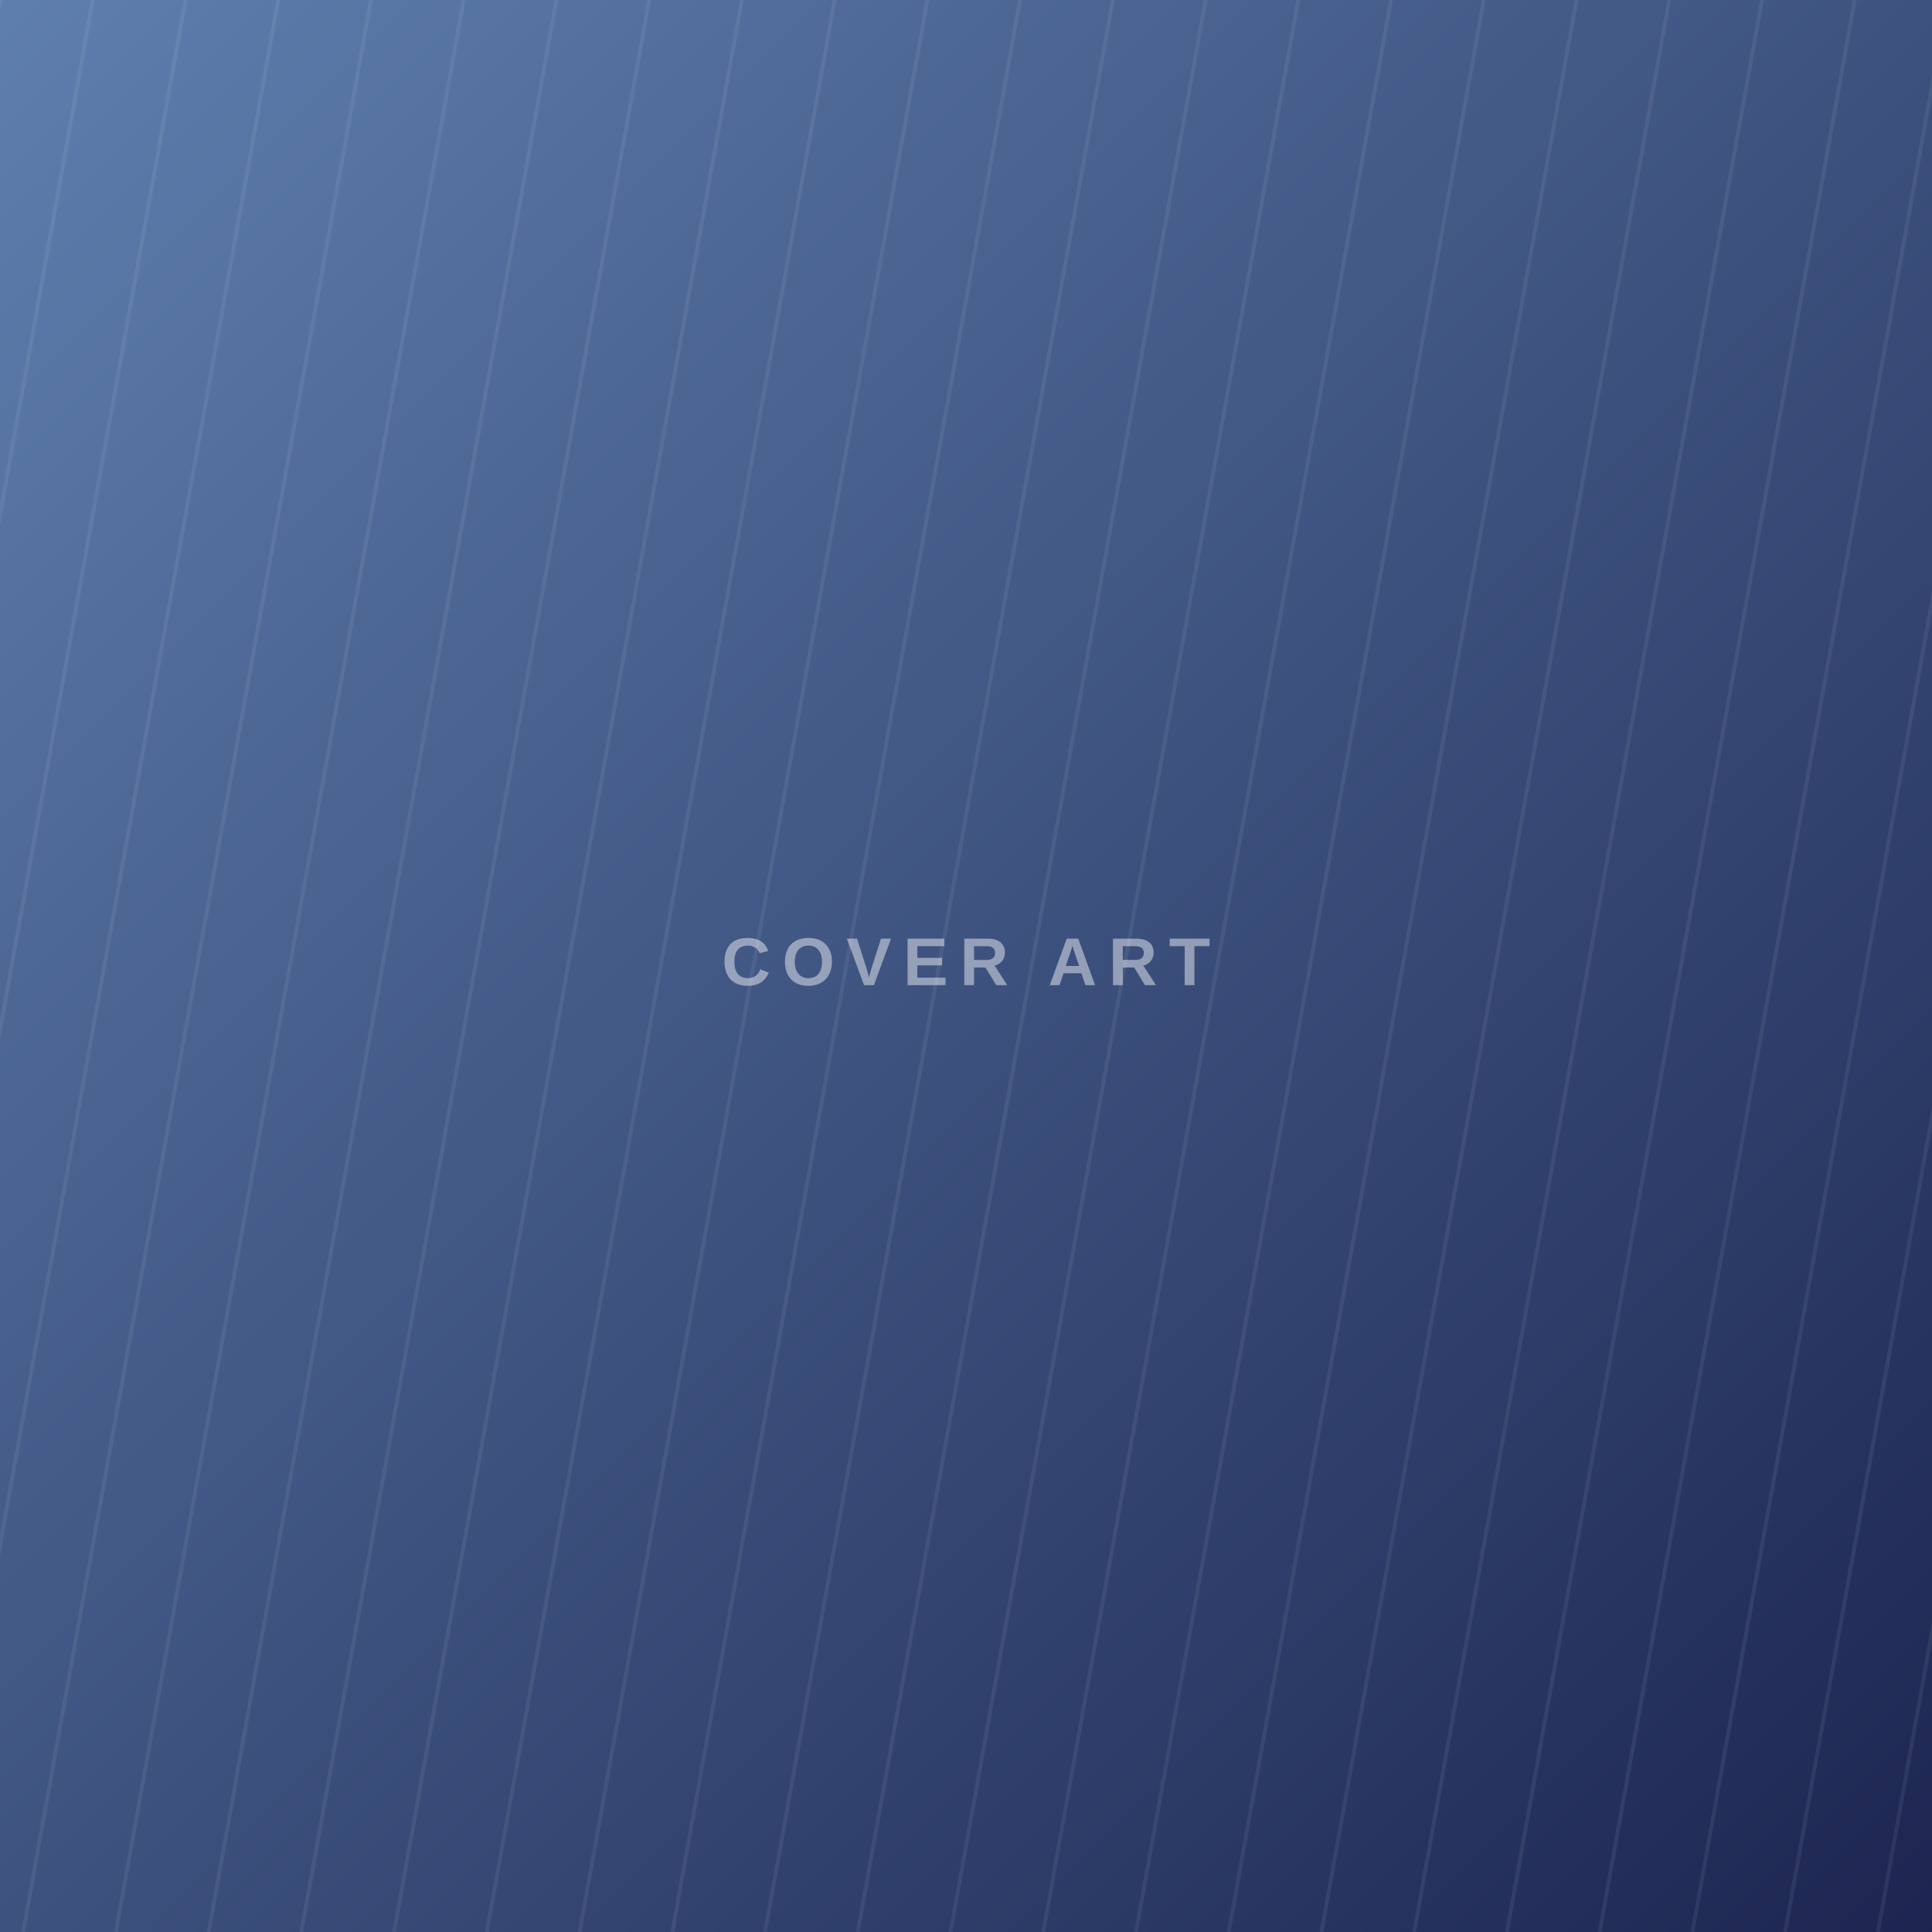
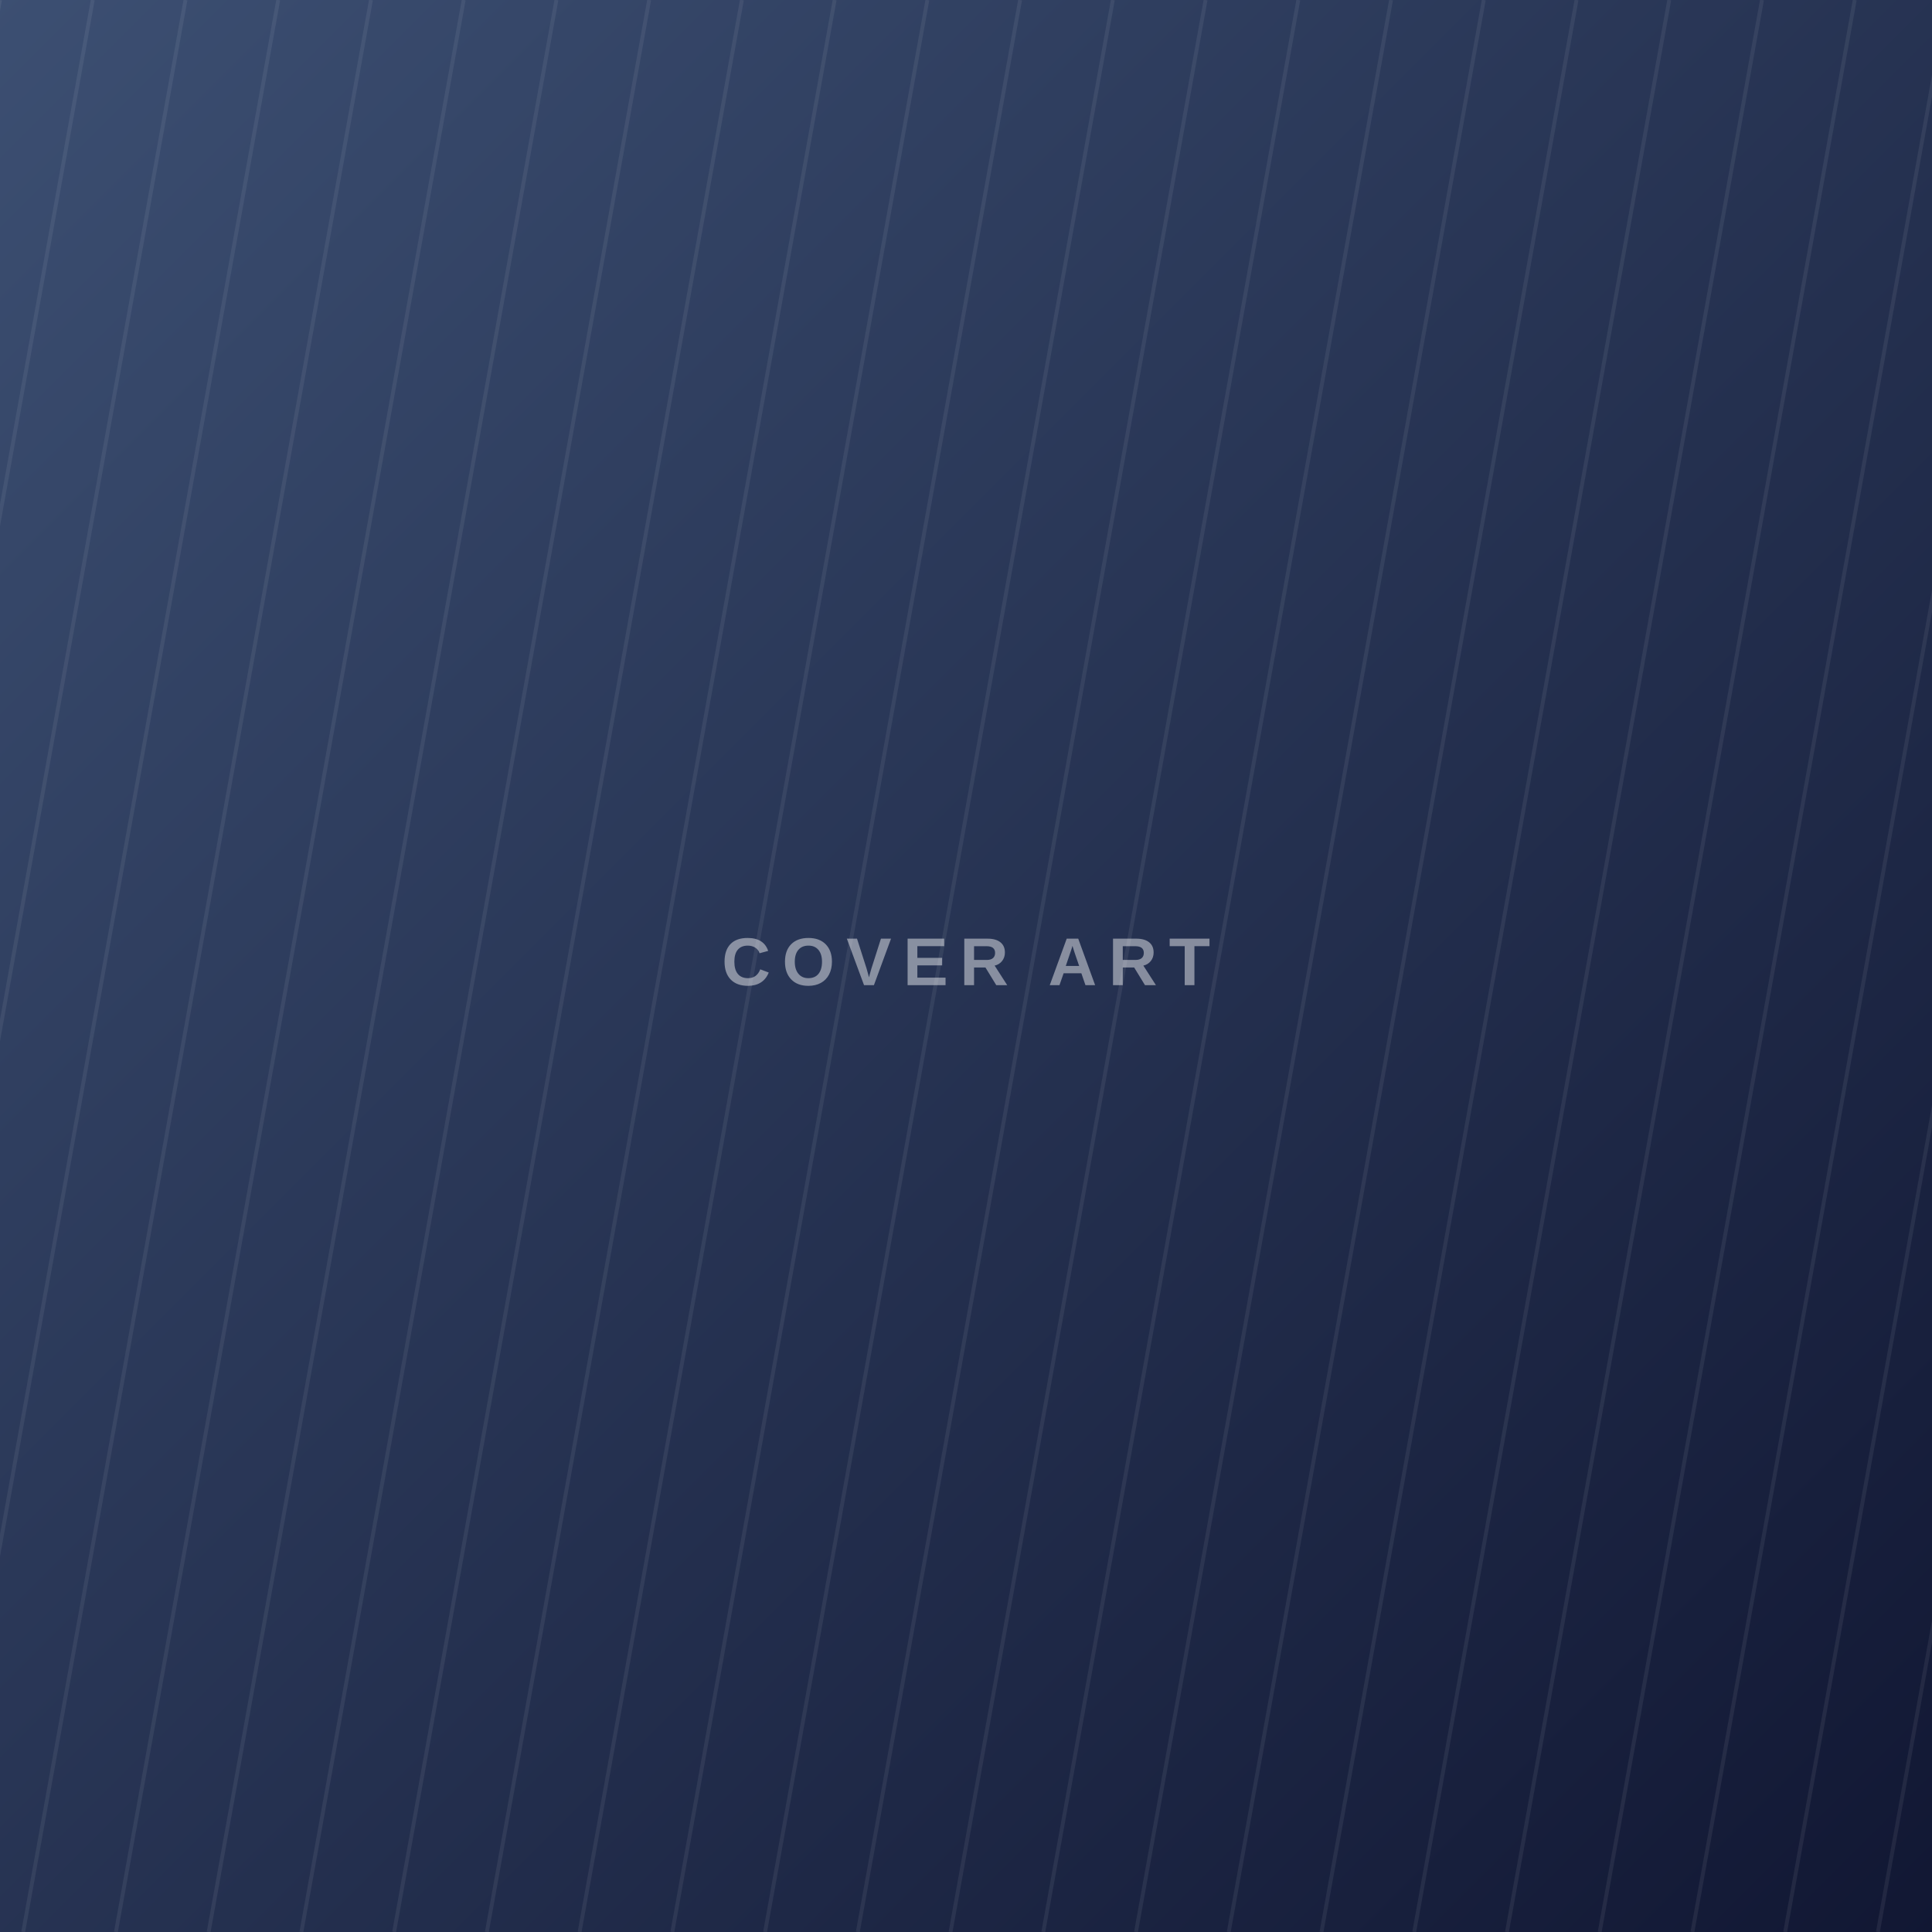
<svg xmlns="http://www.w3.org/2000/svg" width="1000" height="1000" viewBox="0 0 1000 1000">
  <defs>
    <linearGradient id="g" x1="0" y1="0" x2="1" y2="1">
-       <stop offset="0" stop-color="#5f7fae" />
-       <stop offset="1" stop-color="#1c2550" />
+       <stop offset="0" stop-color="#3c4f72" />
+       <stop offset="1" stop-color="#111733" />
    </linearGradient>
  </defs>
  <rect width="1000" height="1000" fill="url(#g)" />
  <line x1="0" y1="0" x2="-180" y2="1000" stroke="#ffffff" stroke-opacity=".07" stroke-width="2" />
  <line x1="48" y1="0" x2="-132" y2="1000" stroke="#ffffff" stroke-opacity=".07" stroke-width="2" />
  <line x1="96" y1="0" x2="-84" y2="1000" stroke="#ffffff" stroke-opacity=".07" stroke-width="2" />
  <line x1="144" y1="0" x2="-36" y2="1000" stroke="#ffffff" stroke-opacity=".07" stroke-width="2" />
  <line x1="192" y1="0" x2="12" y2="1000" stroke="#ffffff" stroke-opacity=".07" stroke-width="2" />
  <line x1="240" y1="0" x2="60" y2="1000" stroke="#ffffff" stroke-opacity=".07" stroke-width="2" />
  <line x1="288" y1="0" x2="108" y2="1000" stroke="#ffffff" stroke-opacity=".07" stroke-width="2" />
  <line x1="336" y1="0" x2="156" y2="1000" stroke="#ffffff" stroke-opacity=".07" stroke-width="2" />
  <line x1="384" y1="0" x2="204" y2="1000" stroke="#ffffff" stroke-opacity=".07" stroke-width="2" />
  <line x1="432" y1="0" x2="252" y2="1000" stroke="#ffffff" stroke-opacity=".07" stroke-width="2" />
  <line x1="480" y1="0" x2="300" y2="1000" stroke="#ffffff" stroke-opacity=".07" stroke-width="2" />
  <line x1="528" y1="0" x2="348" y2="1000" stroke="#ffffff" stroke-opacity=".07" stroke-width="2" />
  <line x1="576" y1="0" x2="396" y2="1000" stroke="#ffffff" stroke-opacity=".07" stroke-width="2" />
  <line x1="624" y1="0" x2="444" y2="1000" stroke="#ffffff" stroke-opacity=".07" stroke-width="2" />
  <line x1="672" y1="0" x2="492" y2="1000" stroke="#ffffff" stroke-opacity=".07" stroke-width="2" />
  <line x1="720" y1="0" x2="540" y2="1000" stroke="#ffffff" stroke-opacity=".07" stroke-width="2" />
  <line x1="768" y1="0" x2="588" y2="1000" stroke="#ffffff" stroke-opacity=".07" stroke-width="2" />
  <line x1="816" y1="0" x2="636" y2="1000" stroke="#ffffff" stroke-opacity=".07" stroke-width="2" />
  <line x1="864" y1="0" x2="684" y2="1000" stroke="#ffffff" stroke-opacity=".07" stroke-width="2" />
  <line x1="912" y1="0" x2="732" y2="1000" stroke="#ffffff" stroke-opacity=".07" stroke-width="2" />
  <line x1="960" y1="0" x2="780" y2="1000" stroke="#ffffff" stroke-opacity=".07" stroke-width="2" />
  <line x1="1008" y1="0" x2="828" y2="1000" stroke="#ffffff" stroke-opacity=".07" stroke-width="2" />
  <line x1="1056" y1="0" x2="876" y2="1000" stroke="#ffffff" stroke-opacity=".07" stroke-width="2" />
  <line x1="1104" y1="0" x2="924" y2="1000" stroke="#ffffff" stroke-opacity=".07" stroke-width="2" />
  <line x1="1152" y1="0" x2="972" y2="1000" stroke="#ffffff" stroke-opacity=".07" stroke-width="2" />
  <line x1="1200" y1="0" x2="1020" y2="1000" stroke="#ffffff" stroke-opacity=".07" stroke-width="2" />
  <line x1="1248" y1="0" x2="1068" y2="1000" stroke="#ffffff" stroke-opacity=".07" stroke-width="2" />
  <line x1="1296" y1="0" x2="1116" y2="1000" stroke="#ffffff" stroke-opacity=".07" stroke-width="2" />
  <line x1="1344" y1="0" x2="1164" y2="1000" stroke="#ffffff" stroke-opacity=".07" stroke-width="2" />
  <line x1="1392" y1="0" x2="1212" y2="1000" stroke="#ffffff" stroke-opacity=".07" stroke-width="2" />
  <text x="50%" y="50%" fill="#ffffff" fill-opacity=".45" font-family="Arial Narrow, Arial, sans-serif" font-weight="700" font-size="35" letter-spacing="6" text-anchor="middle" dominant-baseline="middle">COVER ART</text>
</svg>
